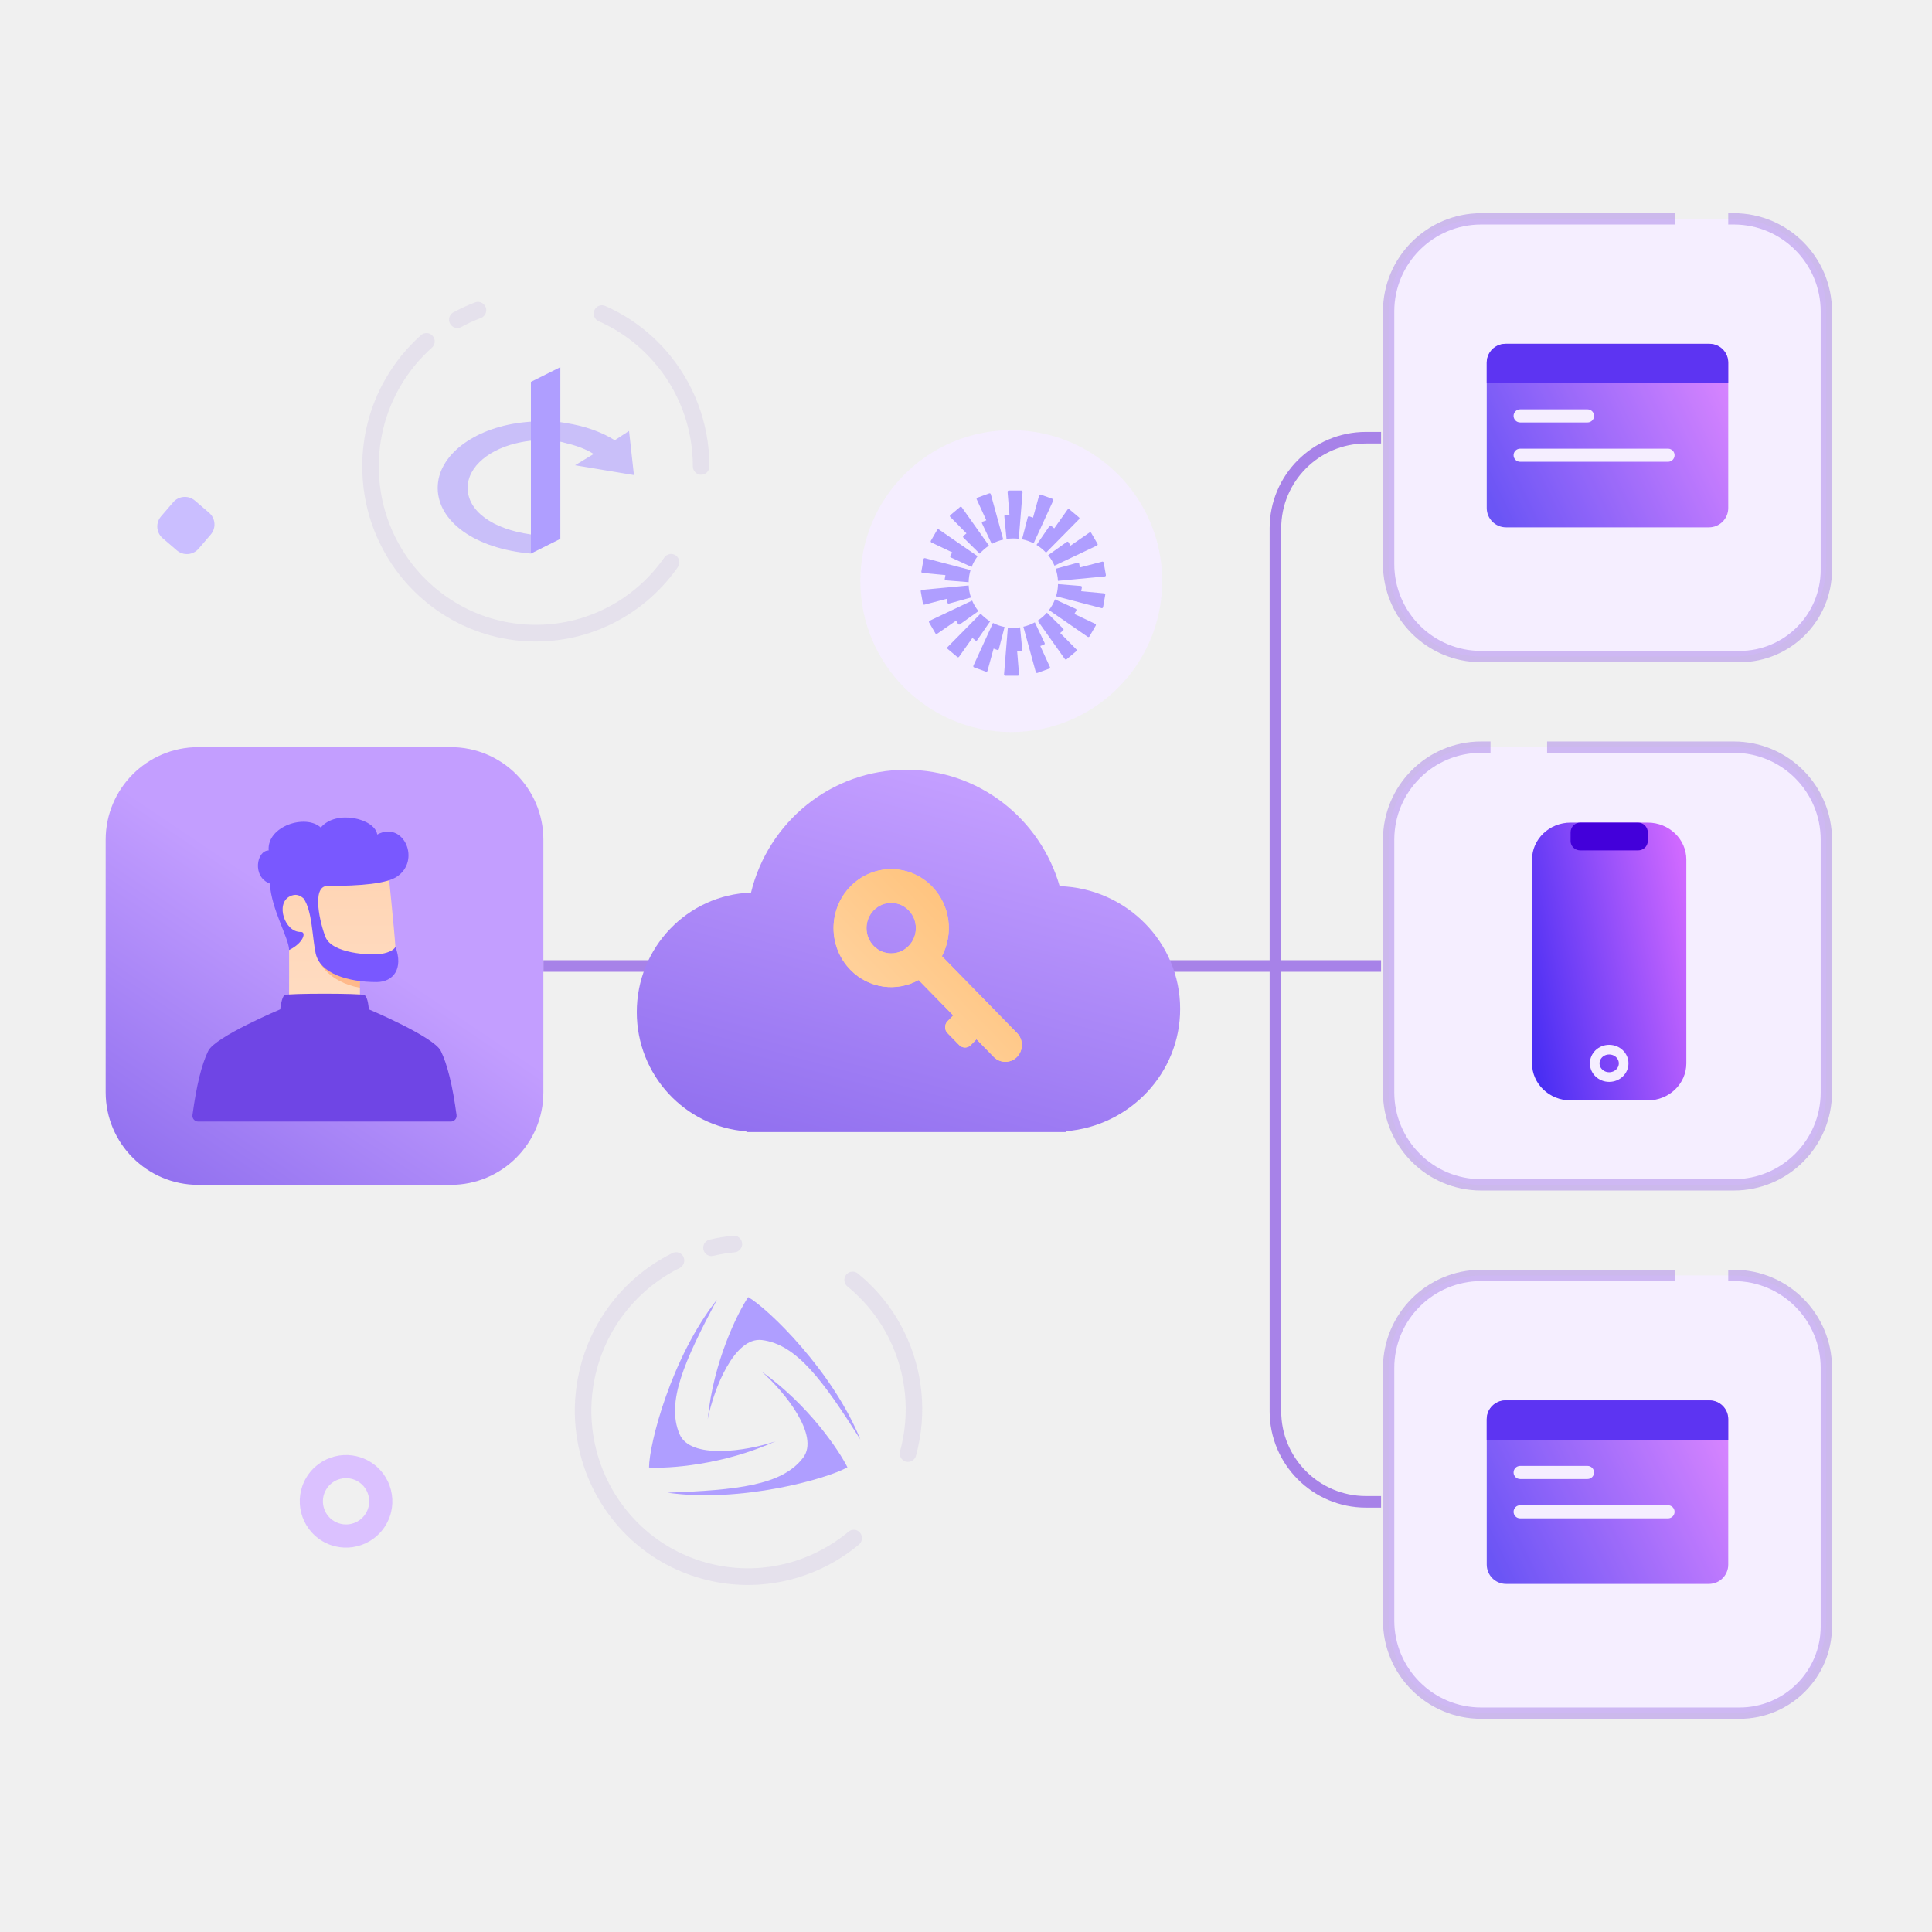
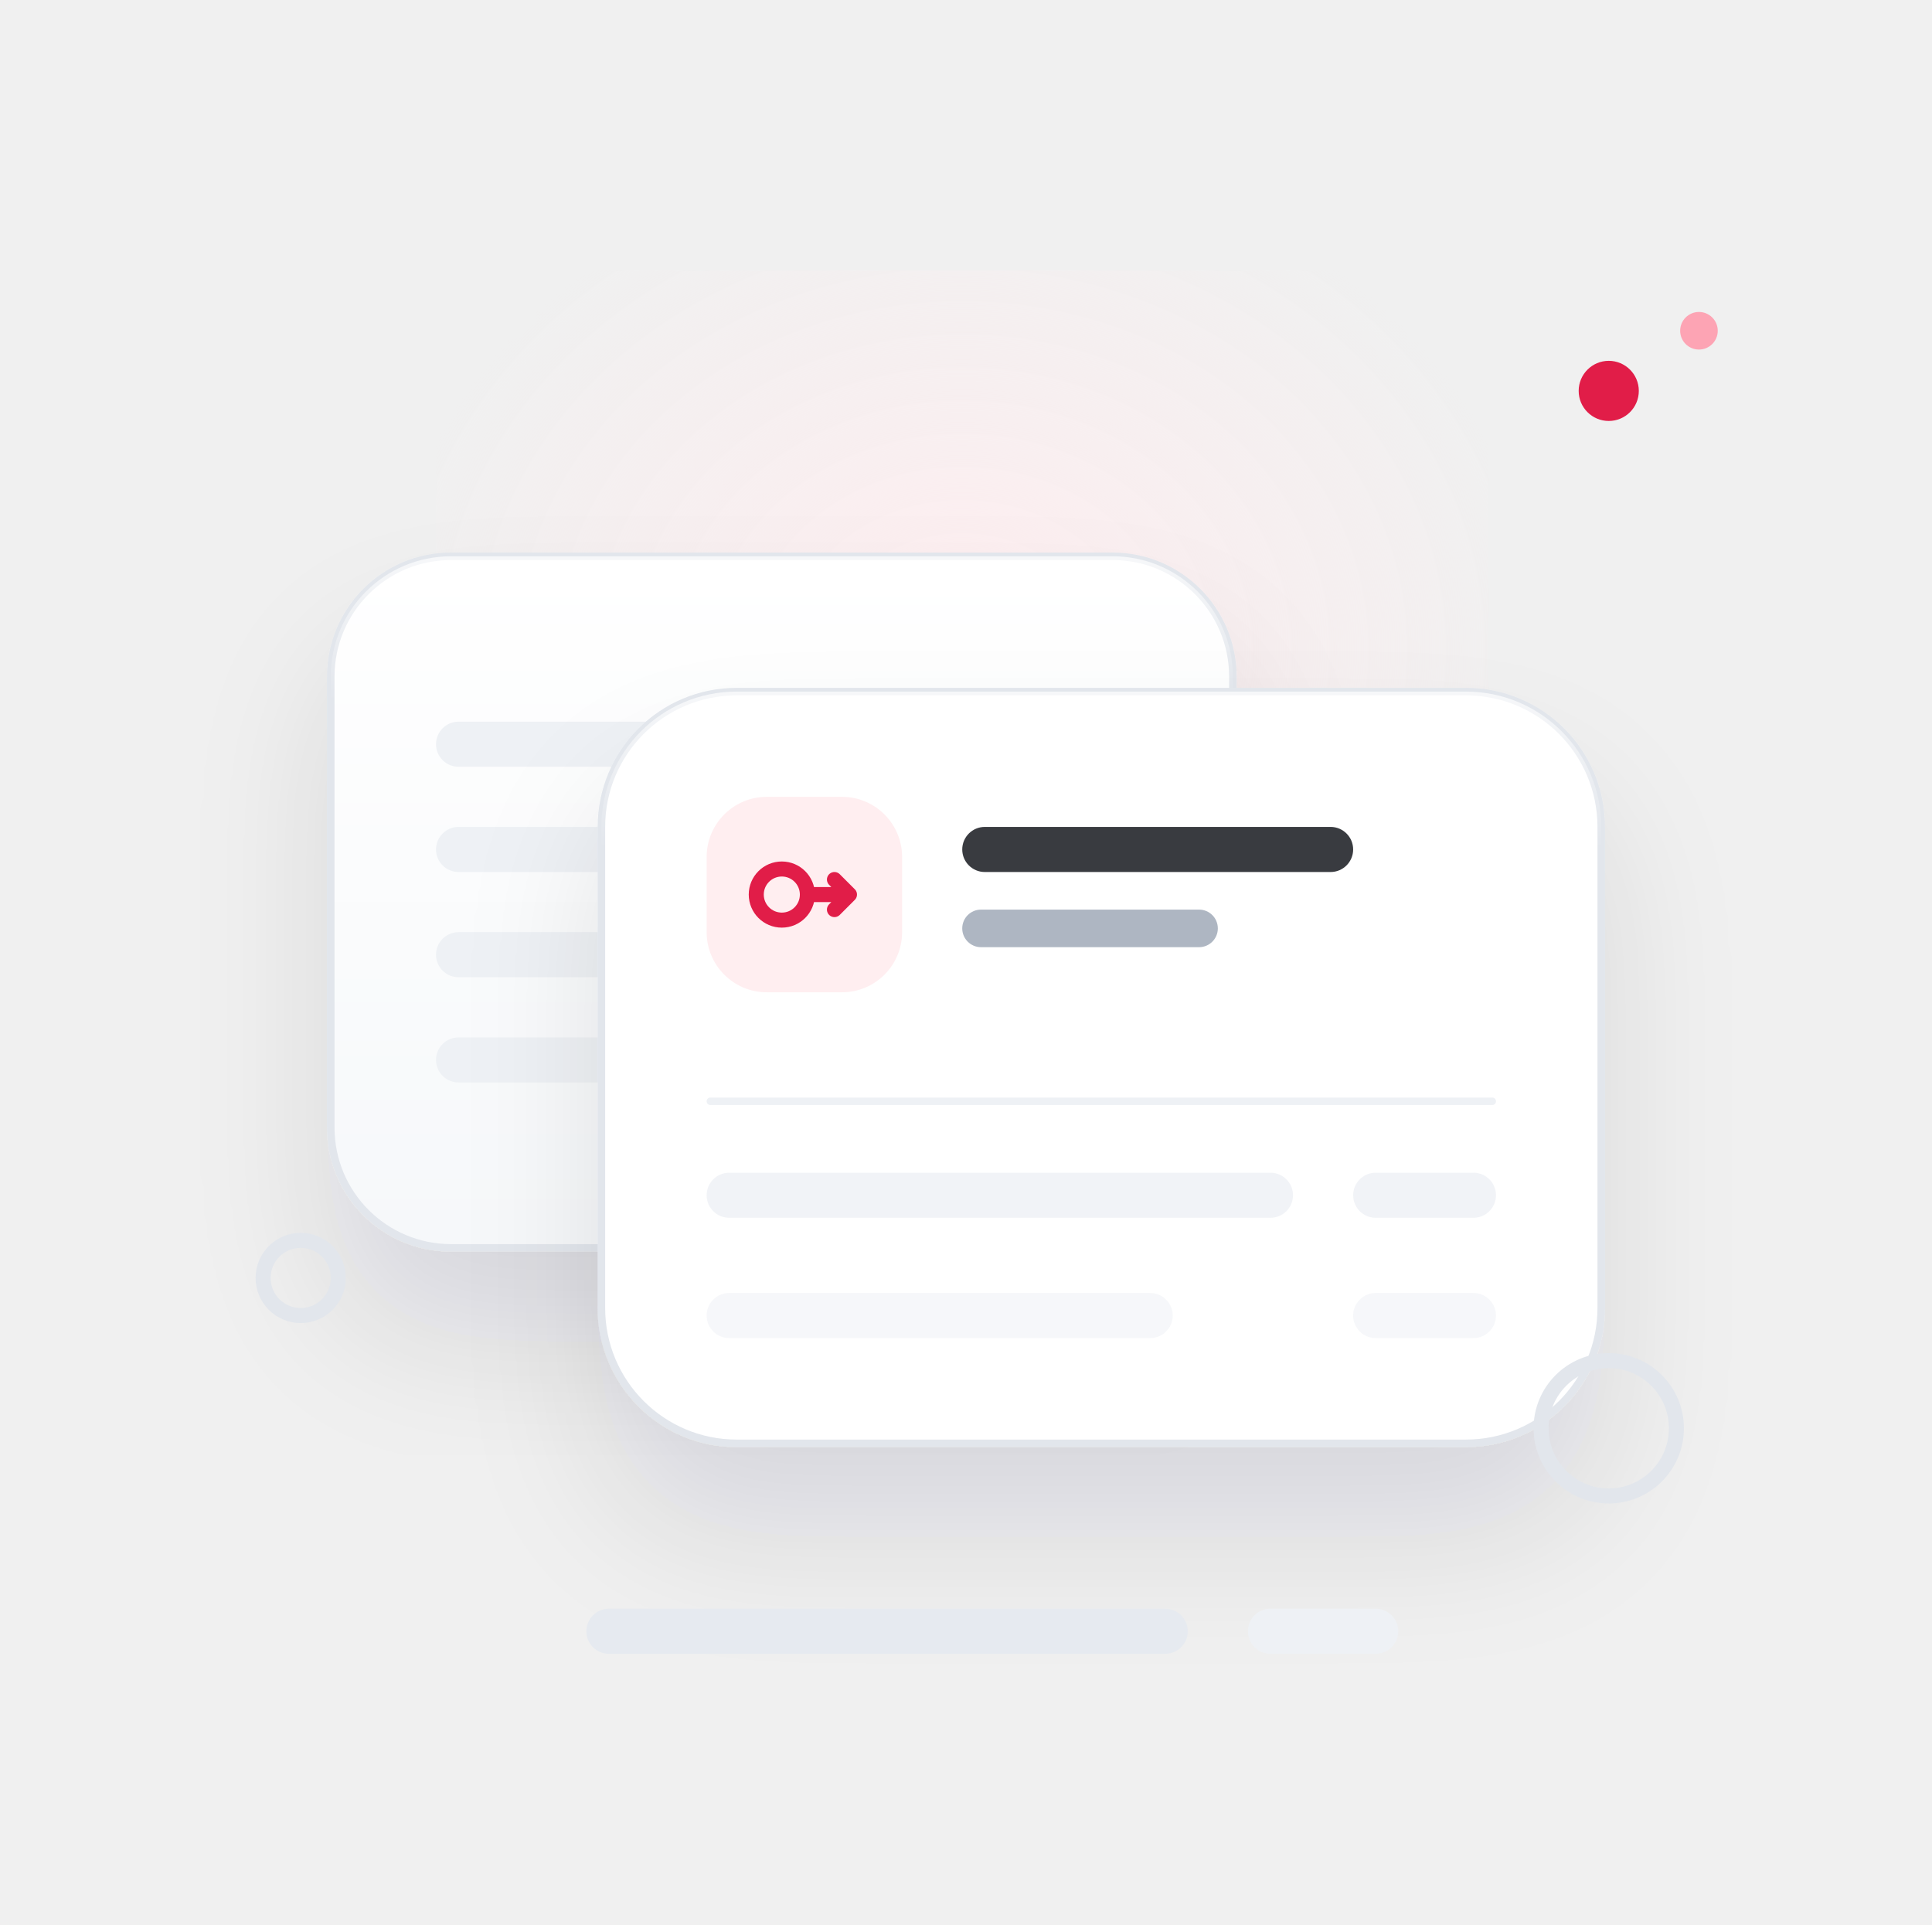
- <svg xmlns="http://www.w3.org/2000/svg" width="256" height="256" viewBox="0 0 256 256" fill="none">
-   <path fill-rule="evenodd" clip-rule="evenodd" d="M42.712 204.2C45.622 205.936 49.388 204.984 51.123 202.074C52.859 199.164 51.907 195.398 48.997 193.663C46.087 191.927 42.322 192.879 40.586 195.789C38.851 198.699 39.803 202.465 42.712 204.2ZM44.284 201.566C45.739 202.433 47.621 201.957 48.489 200.503C49.357 199.048 48.881 197.165 47.426 196.297C45.971 195.429 44.088 195.905 43.221 197.36C42.353 198.815 42.829 200.698 44.284 201.566Z" fill="#DBC1FF" />
-   <path d="M27.926 70.828C28.661 69.971 28.563 68.68 27.706 67.944L25.828 66.332C24.971 65.596 23.681 65.694 22.945 66.551L21.332 68.429C20.597 69.286 20.695 70.577 21.552 71.313L23.43 72.925C24.287 73.661 25.578 73.563 26.313 72.706L27.926 70.828Z" fill="#CABEFF" />
-   <path fill-rule="evenodd" clip-rule="evenodd" d="M168.233 70C168.233 62.949 173.949 57.233 181 57.233H183V58.767H181C174.796 58.767 169.767 63.796 169.767 70V187C169.767 193.204 174.796 198.233 181 198.233H183V199.767H181C173.949 199.767 168.233 194.051 168.233 187V70Z" fill="#A782E8" />
-   <path fill-rule="evenodd" clip-rule="evenodd" d="M153.999 127.233H182.999V128.767H153.999V127.233Z" fill="#A782E8" />
-   <path fill-rule="evenodd" clip-rule="evenodd" d="M72 127.233L86 127.233L86 128.767L72 128.767L72 127.233Z" fill="#A782E8" />
-   <path d="M14 111.269C14 104.493 19.493 99 26.269 99H59.731C66.507 99 72 104.493 72 111.269V144.731C72 151.507 66.507 157 59.731 157H26.269C19.493 157 14 151.507 14 144.731V111.269Z" fill="url(#paint0_linear_2731_87834)" />
-   <path d="M47.695 129.398V132.691C47.695 133.325 38.304 133.112 38.304 132.198C38.304 131.337 38.322 127.437 38.304 123.426C36.202 120.707 36.202 119.008 37.864 117.251C39.527 115.495 51.363 114.617 51.363 114.617C51.363 114.617 52.251 123.136 52.39 125.447C52.446 126.376 53.05 129.398 50.703 129.398H47.695Z" fill="url(#paint1_linear_2731_87834)" />
-   <g style="mix-blend-mode:multiply">
-     <path d="M47.692 129.113C45.781 128.905 43.933 128.303 42.267 127.346C42.267 127.346 43.441 130.126 47.692 130.881V129.113Z" fill="#FFD7B8" />
+ <svg xmlns="http://www.w3.org/2000/svg" width="257" height="256" viewBox="0 0 257 256" fill="none">
+   <defs>
+     <filter id="ssoconnectorempty_sf" x="-30%" y="-30%" width="160%" height="160%">
+       <feDropShadow dx="0" dy="2" stdDeviation="3" flood-color="#101828" flood-opacity="0.05" />
+       <feDropShadow dx="0" dy="12" stdDeviation="9" flood-color="#101828" flood-opacity="0.10" />
+     </filter>
+     <linearGradient id="ssoconnectorempty_glass" x1="0" y1="0" x2="0" y2="1">
+       <stop offset="0" stop-color="#ffffff" stop-opacity="0.7" />
+       <stop offset="0.42" stop-color="#ffffff" stop-opacity="0" />
+     </linearGradient>
+     <linearGradient id="ssoconnectorempty_surf" x1="0" y1="0" x2="0" y2="1">
+       <stop offset="0" stop-color="#ffffff" />
+       <stop offset="1" stop-color="#f6f8fa" />
+     </linearGradient>
+     <radialGradient id="ssoconnectorempty_rose" cx="50%" cy="42%" r="55%">
+       <stop offset="0" stop-color="#ffeef0" />
+       <stop offset="1" stop-color="#ffeef0" stop-opacity="0" />
+     </radialGradient>
+   </defs>
+   <rect x="58" y="36" width="140" height="120" fill="url(#ssoconnectorempty_rose)" />
+   <circle cx="214" cy="52" r="4" fill="#e11d48" />
+   <circle cx="226" cy="44" r="2.5" fill="#fda4b4" />
+   <g filter="url(#ssoconnectorempty_sf)">
+     <rect x="44" y="74" width="120" height="92" rx="16" fill="url(#ssoconnectorempty_surf)" stroke="#e2e6ec" />
  </g>
-   <path d="M58.406 139.246C59.275 141.007 59.972 143.842 60.496 147.749C60.558 148.207 60.2 148.612 59.738 148.612H26.263C25.801 148.612 25.442 148.207 25.504 147.749C26.029 143.841 26.726 141.007 27.594 139.246C28.522 137.364 37.131 133.742 37.131 133.742C37.131 133.742 37.303 132.086 37.718 131.849C38.134 131.611 47.787 131.612 48.282 131.849C48.777 132.086 48.869 133.741 48.869 133.741C48.869 133.741 57.48 137.368 58.406 139.246Z" fill="#6F45E5" />
-   <path d="M40.216 119.036C39.75 118.636 39.183 118.367 38.381 118.782C36.481 119.766 37.742 123.562 39.869 123.488C40.602 123.462 40.266 124.921 38.306 125.884C38.306 124.347 35.958 120.542 35.753 117.078C33.391 116.2 33.978 112.69 35.599 112.69C35.34 109.472 40.507 107.809 42.507 109.656C44.542 107.224 49.677 108.468 49.987 110.578C53.519 108.698 55.84 114.102 52.533 116.2C51.173 117.064 47.99 117.392 43.395 117.392C41.191 117.392 42.459 122.539 43.148 124.201C44.028 126.323 48.944 126.615 50.484 126.396C51.687 126.225 52.318 125.737 52.392 125.445C53.492 128.372 52.098 130.128 49.897 130.128C46.156 130.128 42.414 129.03 41.827 126.323C41.36 124.168 41.386 120.691 40.216 119.036Z" fill="#7958FF" />
-   <path fill-rule="evenodd" clip-rule="evenodd" d="M98.902 149.905C90.782 149.312 84.377 142.466 84.377 134.107C84.377 125.54 91.106 118.562 99.513 118.277C101.785 108.932 110.129 102 120.075 102C129.715 102 137.85 108.511 140.41 117.42C149.278 117.706 156.377 124.876 156.377 133.679C156.377 142.203 149.721 149.195 141.248 149.89V150H98.902V149.905Z" fill="url(#paint2_linear_2731_87834)" />
-   <path fill-rule="evenodd" clip-rule="evenodd" d="M120.401 125.349C119.123 126.657 117.051 126.657 115.773 125.349C114.495 124.041 114.495 121.921 115.773 120.613C117.051 119.305 119.123 119.305 120.401 120.613C121.679 121.921 121.679 124.041 120.401 125.349ZM112.687 128.507C115.133 131.01 118.826 131.459 121.72 129.856L126.306 134.549L125.555 135.317C125.129 135.753 125.129 136.46 125.555 136.896L127.098 138.474C127.524 138.91 128.214 138.91 128.64 138.474L129.391 137.706L131.675 140.043C132.527 140.915 133.909 140.915 134.761 140.043C135.613 139.171 135.613 137.757 134.761 136.885L124.806 126.699C126.372 123.738 125.933 119.959 123.487 117.456C120.504 114.404 115.669 114.404 112.687 117.456C109.705 120.508 109.705 125.455 112.687 128.507Z" fill="#FDCF90" />
-   <path fill-rule="evenodd" clip-rule="evenodd" d="M120.401 125.349C119.123 126.657 117.051 126.657 115.773 125.349C114.495 124.041 114.495 121.921 115.773 120.613C117.051 119.305 119.123 119.305 120.401 120.613C121.679 121.921 121.679 124.041 120.401 125.349ZM112.687 128.507C115.133 131.01 118.826 131.459 121.72 129.856L126.306 134.549L125.555 135.317C125.129 135.753 125.129 136.46 125.555 136.896L127.098 138.474C127.524 138.91 128.214 138.91 128.64 138.474L129.391 137.706L131.675 140.043C132.527 140.915 133.909 140.915 134.761 140.043C135.613 139.171 135.613 137.757 134.761 136.885L124.806 126.699C126.372 123.738 125.933 119.959 123.487 117.456C120.504 114.404 115.669 114.404 112.687 117.456C109.705 120.508 109.705 125.455 112.687 128.507Z" fill="url(#paint3_linear_2731_87834)" />
-   <path d="M184 41.269C184 34.493 189.493 29 196.269 29H229.731C236.507 29 242 34.493 242 41.269V74.731C242 81.507 236.507 87 229.731 87H196.269C189.493 87 184 81.507 184 74.731V41.269Z" fill="#F5EEFF" />
-   <path opacity="0.5" fill-rule="evenodd" clip-rule="evenodd" d="M196.269 29.75C189.907 29.75 184.75 34.907 184.75 41.269V74.731C184.75 81.093 189.907 86.25 196.269 86.25H230.5C236.437 86.25 241.25 81.437 241.25 75.5V41.269C241.25 34.907 236.093 29.75 229.731 29.75H229V28.25H229.731C236.921 28.25 242.75 34.079 242.75 41.269V75.5C242.75 82.266 237.265 87.75 230.5 87.75H196.269C189.079 87.75 183.25 81.921 183.25 74.731V41.269C183.25 34.079 189.079 28.25 196.269 28.25H222V29.75H196.269Z" fill="#A782E8" />
-   <path opacity="0.8" d="M197.001 48.116C197.001 46.702 198.147 45.556 199.561 45.556H226.441C227.855 45.556 229.001 46.702 229.001 48.116V67.316C229.001 68.73 227.855 69.876 226.441 69.876H199.561C198.147 69.876 197.001 68.73 197.001 67.316V48.116Z" fill="url(#paint4_linear_2731_87834)" />
-   <path d="M197.001 50.768H229.001V48.035C229.001 46.666 227.891 45.556 226.522 45.556H199.48C198.111 45.556 197.001 46.666 197.001 48.035V50.768Z" fill="#5D34F2" />
-   <path d="M200.557 55.109C200.557 54.629 200.946 54.24 201.425 54.24H210.355C210.834 54.24 211.223 54.629 211.223 55.109C211.223 55.589 210.834 55.977 210.355 55.977H201.425C200.946 55.977 200.557 55.589 200.557 55.109Z" fill="#F5EEFF" />
-   <path d="M200.557 60.322C200.557 59.842 200.946 59.453 201.425 59.453H221.021C221.501 59.453 221.89 59.842 221.89 60.322C221.89 60.801 221.501 61.19 221.021 61.19H201.425C200.946 61.19 200.557 60.801 200.557 60.322Z" fill="#F5EEFF" />
-   <path d="M184 181.269C184 174.493 189.493 169 196.269 169H229.731C236.507 169 242 174.493 242 181.269V214.731C242 221.507 236.507 227 229.731 227H196.269C189.493 227 184 221.507 184 214.731V181.269Z" fill="#F5EEFF" />
-   <path opacity="0.8" d="M197.001 188.116C197.001 186.702 198.147 185.556 199.561 185.556H226.441C227.855 185.556 229.001 186.702 229.001 188.116V207.316C229.001 208.73 227.855 209.876 226.441 209.876H199.561C198.147 209.876 197.001 208.73 197.001 207.316V188.116Z" fill="url(#paint5_linear_2731_87834)" />
-   <path d="M197.001 190.768H229.001V188.035C229.001 186.666 227.891 185.556 226.522 185.556H199.48C198.111 185.556 197.001 186.666 197.001 188.035V190.768Z" fill="#5D34F2" />
-   <path d="M200.557 195.109C200.557 194.629 200.946 194.24 201.425 194.24H210.355C210.834 194.24 211.223 194.629 211.223 195.109C211.223 195.589 210.834 195.977 210.355 195.977H201.425C200.946 195.977 200.557 195.589 200.557 195.109Z" fill="#F5EEFF" />
-   <path d="M200.557 200.322C200.557 199.842 200.946 199.453 201.425 199.453H221.021C221.501 199.453 221.89 199.842 221.89 200.322C221.89 200.801 221.501 201.19 221.021 201.19H201.425C200.946 201.19 200.557 200.801 200.557 200.322Z" fill="#F5EEFF" />
-   <path opacity="0.5" fill-rule="evenodd" clip-rule="evenodd" d="M196.269 169.75C189.907 169.75 184.75 174.907 184.75 181.269V214.731C184.75 221.093 189.907 226.25 196.269 226.25H230.5C236.437 226.25 241.25 221.437 241.25 215.5V181.269C241.25 174.907 236.093 169.75 229.731 169.75H229V168.25H229.731C236.921 168.25 242.75 174.079 242.75 181.269V215.5C242.75 222.265 237.265 227.75 230.5 227.75H196.269C189.079 227.75 183.25 221.921 183.25 214.731V181.269C183.25 174.079 189.079 168.25 196.269 168.25H222V169.75H196.269Z" fill="#A782E8" />
-   <path d="M184 111.269C184 104.493 189.493 99 196.269 99H229.731C236.507 99 242 104.493 242 111.269V144.731C242 151.507 236.507 157 229.731 157H196.269C189.493 157 184 151.507 184 144.731V111.269Z" fill="#F5EEFF" />
-   <path opacity="0.5" fill-rule="evenodd" clip-rule="evenodd" d="M196.269 99.75C189.907 99.75 184.75 104.907 184.75 111.269V144.731C184.75 151.093 189.907 156.25 196.269 156.25H229.731C236.093 156.25 241.25 151.093 241.25 144.731L241.25 111.269C241.25 104.907 236.093 99.75 229.731 99.75H205V98.25H229.731C236.921 98.25 242.75 104.079 242.75 111.269L242.75 144.731C242.75 151.921 236.921 157.75 229.731 157.75H196.269C189.079 157.75 183.25 151.921 183.25 144.731V111.269C183.25 104.079 189.079 98.25 196.269 98.25H197.5V99.75H196.269Z" fill="#A782E8" />
-   <path d="M203 113.908C203 111.197 205.289 109 208.112 109H218.336C221.16 109 223.448 111.197 223.448 113.908V140.9C223.448 143.61 221.16 145.807 218.336 145.807H208.112C205.289 145.807 203 143.61 203 140.9V113.908Z" fill="url(#paint6_linear_2731_87834)" />
-   <path d="M215.142 140.899C215.142 141.877 214.309 142.714 213.225 142.714C212.141 142.714 211.308 141.877 211.308 140.899C211.308 139.921 212.141 139.084 213.225 139.084C214.309 139.084 215.142 139.921 215.142 140.899Z" stroke="#F5EEFF" stroke-width="1.278" />
-   <path d="M208.112 110.278C208.112 109.572 208.684 109 209.39 109H217.058C217.764 109 218.337 109.572 218.337 110.278V111.454C218.337 112.131 217.764 112.681 217.058 112.681H209.39C208.684 112.681 208.112 112.131 208.112 111.454V110.278Z" fill="#4300DA" />
-   <path fill-rule="evenodd" clip-rule="evenodd" d="M64.359 40.718C64.571 41.29 64.283 41.926 63.717 42.139C62.819 42.478 61.95 42.877 61.116 43.332C60.584 43.622 59.92 43.422 59.632 42.886C59.344 42.349 59.542 41.679 60.074 41.389C60.997 40.886 61.957 40.444 62.95 40.07C63.517 39.857 64.148 40.147 64.359 40.718ZM78.758 41.11C79.001 40.551 79.646 40.296 80.2 40.54C83.3 41.906 86.043 43.94 88.25 46.462C91.828 50.55 94 55.923 94 61.805C94 62.415 93.51 62.909 92.905 62.909C92.3 62.909 91.809 62.415 91.809 61.805C91.809 56.482 89.846 51.624 86.607 47.924C84.609 45.64 82.127 43.8 79.323 42.564C78.769 42.32 78.516 41.669 78.758 41.11ZM57.332 44.506C57.732 44.963 57.689 45.661 57.236 46.065C55.55 47.566 54.106 49.338 52.974 51.312C52.042 52.936 51.321 54.697 50.846 56.557C50.418 58.233 50.191 59.991 50.191 61.805C50.191 64.194 50.586 66.488 51.314 68.625C51.751 69.91 52.309 71.138 52.974 72.297C54.863 75.591 57.616 78.32 60.919 80.168C63.904 81.839 67.34 82.791 71 82.791C74.66 82.791 78.096 81.839 81.082 80.168C83.842 78.623 86.219 76.463 88.028 73.871C88.376 73.372 89.06 73.253 89.554 73.604C90.049 73.955 90.168 74.644 89.819 75.143C87.82 78.006 85.196 80.392 82.144 82.1C78.842 83.948 75.041 85 71 85C66.959 85 63.158 83.948 59.856 82.1C56.206 80.057 53.166 77.043 51.078 73.403C50.343 72.122 49.726 70.764 49.242 69.343C48.437 66.978 48 64.442 48 61.805C48 59.804 48.251 57.861 48.725 56.007C49.25 53.949 50.048 52.001 51.078 50.206C52.33 48.024 53.924 46.066 55.786 44.409C56.24 44.005 56.932 44.048 57.332 44.506Z" fill="#E5E1EC" />
-   <g clip-path="url(#clip0_2731_87834)">
-     <path d="M83.999 62.951L83.349 57.101L81.463 58.336C79.709 57.231 77.499 56.451 75.028 56.061C75.028 56.061 73.793 55.801 72.168 55.801C70.543 55.801 69.049 55.996 69.049 55.996C62.743 56.776 57.998 60.351 57.998 64.641C57.998 69.061 62.873 72.701 70.349 73.351V70.816C65.213 70.101 61.964 67.696 61.964 64.641C61.964 61.781 64.954 59.376 69.049 58.596C69.049 58.596 72.234 57.881 75.028 58.726C76.394 59.051 77.629 59.506 78.668 60.156L76.198 61.651L83.999 62.951Z" fill="#AF9EFF" fill-opacity="0.6" />
-     <path d="M70.348 50.6V73.35L74.248 71.4V48.65L70.348 50.6Z" fill="#AF9EFF" />
+   <rect x="44" y="74" width="120" height="46" rx="16" fill="url(#ssoconnectorempty_glass)" />
+   <rect x="58" y="96" width="70" height="6" rx="3" fill="#eef1f5" />
+   <rect x="58" y="110" width="92" height="6" rx="3" fill="#eef1f5" />
+   <rect x="58" y="124" width="54" height="6" rx="3" fill="#eef1f5" />
+   <rect x="58" y="138" width="80" height="6" rx="3" fill="#eef1f5" />
+   <g filter="url(#ssoconnectorempty_sf)">
+     <rect x="80" y="92" width="133" height="100" rx="18" fill="#ffffff" stroke="#e2e6ec" />
  </g>
-   <path d="M154 77C154 88.046 145.046 97 134 97C122.954 97 114 88.046 114 77C114 65.954 122.954 57 134 57C145.046 57 154 65.954 154 77Z" fill="#F5EEFF" />
-   <g clip-path="url(#clip1_2731_87834)">
-     <path fill-rule="evenodd" clip-rule="evenodd" d="M135.498 65.174L134.995 71.389C134.757 71.361 134.516 71.345 134.269 71.345C133.963 71.345 133.662 71.368 133.368 71.413L133.081 68.399C133.072 68.306 133.147 68.223 133.242 68.224H133.757L133.508 65.174C133.5 65.08 133.574 65 133.668 65H135.336C135.43 65 135.503 65.08 135.496 65.174H135.498ZM131.287 65.483C131.263 65.392 131.166 65.342 131.077 65.374L129.509 65.945C129.42 65.977 129.379 66.079 129.418 66.164L130.693 68.945L130.209 69.12C130.12 69.152 130.077 69.254 130.118 69.341L131.417 72.075C131.888 71.815 132.399 71.62 132.938 71.497L131.287 65.483ZM127.437 67.214L131.046 72.298C130.588 72.596 130.175 72.955 129.816 73.364L127.658 71.238C127.59 71.171 127.595 71.061 127.667 71L128.062 70.67L125.913 68.493C125.847 68.426 125.853 68.318 125.925 68.257L127.202 67.184C127.274 67.123 127.383 67.137 127.437 67.214ZM124.41 70.157C124.333 70.105 124.227 70.129 124.179 70.209L123.345 71.654C123.298 71.736 123.331 71.84 123.415 71.88L126.179 73.191L125.921 73.636C125.873 73.719 125.906 73.824 125.993 73.863L128.747 75.122C128.947 74.609 129.213 74.132 129.539 73.701L124.41 70.157ZM122.374 74.086C122.39 73.993 122.481 73.934 122.573 73.958L128.604 75.533C128.449 76.043 128.361 76.582 128.349 77.14L125.329 76.897C125.234 76.89 125.167 76.802 125.183 76.709L125.274 76.202L122.229 75.917C122.136 75.908 122.07 75.821 122.086 75.728L122.375 74.085L122.374 74.086ZM122.146 78.159C122.052 78.169 121.986 78.255 122.003 78.348L122.292 79.992C122.309 80.084 122.401 80.143 122.491 80.12L125.45 79.346L125.539 79.852C125.556 79.946 125.649 80.005 125.74 79.979L128.659 79.173C128.487 78.667 128.381 78.132 128.353 77.575L122.146 78.159ZM123.111 82.479C123.064 82.397 123.096 82.293 123.181 82.253L128.813 79.582C129.027 80.088 129.311 80.557 129.65 80.977L127.182 82.733C127.104 82.789 126.996 82.764 126.95 82.683L126.693 82.236L124.177 83.976C124.1 84.029 123.994 84.005 123.946 83.924L123.111 82.479ZM129.935 81.307L125.554 85.745C125.488 85.812 125.493 85.92 125.565 85.981L126.843 87.053C126.916 87.114 127.024 87.1 127.079 87.023L128.848 84.528L129.242 84.86C129.314 84.921 129.424 84.907 129.478 84.828L131.196 82.336C130.73 82.052 130.306 81.704 129.935 81.307ZM129.07 88.432C128.981 88.4 128.94 88.299 128.979 88.213L131.577 82.544C132.055 82.789 132.571 82.971 133.113 83.079L132.351 86.009C132.328 86.101 132.23 86.152 132.141 86.119L131.657 85.942L130.847 88.892C130.822 88.983 130.725 89.032 130.637 89L129.068 88.43L129.07 88.432ZM133.544 83.148L133.041 89.364C133.034 89.458 133.107 89.538 133.201 89.538H134.869C134.963 89.538 135.037 89.458 135.029 89.364L134.781 86.315H135.295C135.39 86.316 135.464 86.235 135.456 86.14L135.169 83.126C134.875 83.17 134.574 83.194 134.268 83.194C134.023 83.194 133.781 83.177 133.543 83.149L133.544 83.148ZM139.561 66.324C139.6 66.238 139.558 66.138 139.47 66.105L137.902 65.535C137.814 65.503 137.716 65.553 137.691 65.643L136.881 68.593L136.397 68.416C136.309 68.383 136.211 68.434 136.187 68.526L135.425 71.457C135.967 71.564 136.483 71.746 136.961 71.991L139.561 66.323V66.324ZM142.985 68.794L138.604 73.232C138.234 72.834 137.81 72.487 137.343 72.202L139.061 69.71C139.114 69.633 139.225 69.617 139.297 69.679L139.691 70.011L141.46 67.516C141.515 67.439 141.623 67.425 141.695 67.486L142.973 68.558C143.046 68.619 143.051 68.728 142.985 68.794ZM145.357 72.287C145.443 72.246 145.475 72.142 145.427 72.061L144.592 70.615C144.545 70.534 144.439 70.51 144.361 70.564L141.846 72.303L141.589 71.856C141.541 71.774 141.433 71.75 141.357 71.806L138.888 73.562C139.228 73.984 139.511 74.452 139.726 74.957L145.357 72.287ZM146.246 74.549L146.536 76.192C146.552 76.286 146.485 76.373 146.393 76.381L140.186 76.963C140.158 76.407 140.051 75.871 139.879 75.365L142.798 74.56C142.889 74.534 142.983 74.594 142.999 74.687L143.087 75.193L146.046 74.42C146.137 74.396 146.229 74.455 146.245 74.548L146.246 74.549ZM145.966 80.581C146.056 80.605 146.148 80.546 146.165 80.454L146.453 78.81C146.47 78.717 146.403 78.631 146.31 78.621L143.265 78.336L143.356 77.829C143.373 77.736 143.306 77.649 143.211 77.641L140.191 77.398C140.178 77.957 140.091 78.496 139.935 79.006L145.967 80.58L145.966 80.581ZM144.359 84.331C144.312 84.412 144.206 84.436 144.128 84.383L138.998 80.839C139.324 80.408 139.591 79.931 139.79 79.418L142.544 80.678C142.63 80.718 142.664 80.824 142.616 80.905L142.357 81.35L145.121 82.661C145.206 82.701 145.239 82.805 145.191 82.887L144.357 84.332L144.359 84.331ZM137.492 82.241L141.101 87.326C141.156 87.403 141.263 87.417 141.336 87.356L142.614 86.283C142.686 86.222 142.691 86.113 142.625 86.047L140.476 83.871L140.871 83.54C140.943 83.48 140.948 83.369 140.88 83.303L138.722 81.177C138.364 81.586 137.95 81.944 137.492 82.242V82.241ZM137.461 89.165C137.374 89.197 137.276 89.147 137.251 89.057L135.599 83.043C136.139 82.92 136.649 82.724 137.12 82.465L138.419 85.2C138.46 85.285 138.418 85.388 138.329 85.42L137.844 85.595L139.119 88.376C139.159 88.462 139.116 88.562 139.029 88.595L137.46 89.166L137.461 89.165Z" fill="#AF9EFF" />
+   <rect x="80" y="92" width="133" height="50" rx="18" fill="url(#ssoconnectorempty_glass)" />
+   <rect x="94" y="106" width="26" height="26" rx="8" fill="#ffeef0" />
+   <circle cx="104" cy="119" r="3.4" fill="none" stroke="#e11d48" stroke-width="2" />
+   <path d="M108 119h5M113 119l-2-2M113 119l-2 2" stroke="#e11d48" stroke-width="2" stroke-linecap="round" stroke-linejoin="round" />
+   <rect x="128" y="110" width="52" height="6" rx="3" fill="#0e1116" fill-opacity="0.82" />
+   <rect x="128" y="121" width="34" height="5" rx="2.5" fill="#aeb6c2" />
+   <rect x="94" y="146" width="105" height="1" rx="0.5" fill="#eef1f5" />
+   <g opacity="0.9">
+     <rect x="94" y="156" width="78" height="6" rx="3" fill="#f0f2f6" />
+     <rect x="180" y="156" width="19" height="6" rx="3" fill="#f0f2f6" />
  </g>
-   <path d="M86.001 194.449C86.001 191.374 88.934 179.902 94.999 172.215C90.718 180.296 88.227 185.768 90.044 190.034C91.471 193.385 98.804 192.32 102.768 190.98C95.712 194.173 88.471 194.607 86.001 194.449Z" fill="#AF9EFF" />
-   <path d="M99.138 171.875C101.816 173.412 110.339 181.675 114.001 190.742C109.104 183.014 105.584 178.133 100.961 177.565C97.33 177.119 94.59 183.967 93.775 188.051C94.522 180.377 97.765 173.924 99.138 171.875Z" fill="#AF9EFF" />
-   <path d="M112.288 194.422C109.61 195.959 98.153 199.169 88.427 197.789C97.605 197.435 103.615 196.844 106.421 193.147C108.626 190.243 104.032 184.459 100.883 181.715C107.192 186.195 111.19 192.215 112.288 194.422Z" fill="#AF9EFF" />
-   <path fill-rule="evenodd" clip-rule="evenodd" d="M98.337 164.738C98.39 165.345 97.945 165.883 97.342 165.94C96.387 166.029 95.444 166.185 94.519 166.404C93.93 166.544 93.341 166.176 93.205 165.583C93.069 164.989 93.437 164.395 94.027 164.255C95.049 164.013 96.092 163.841 97.148 163.741C97.751 163.685 98.283 164.131 98.337 164.738ZM112.123 168.912C112.504 168.437 113.194 168.361 113.664 168.742C116.295 170.877 118.404 173.563 119.868 176.577C122.241 181.464 122.92 187.219 121.37 192.893C121.209 193.481 120.606 193.829 120.022 193.67C119.439 193.51 119.096 192.904 119.257 192.315C120.66 187.181 120.047 181.977 117.898 177.554C116.573 174.825 114.663 172.395 112.285 170.464C111.815 170.082 111.742 169.387 112.123 168.912ZM90.56 166.539C90.825 167.086 90.6 167.748 90.056 168.018C88.034 169.021 86.174 170.35 84.561 171.956C83.235 173.277 82.074 174.785 81.126 176.454C80.271 177.958 79.588 179.594 79.11 181.343C78.48 183.648 78.257 185.965 78.396 188.219C78.479 189.573 78.693 190.905 79.029 192.198C79.983 195.874 81.919 199.232 84.617 201.885C87.057 204.284 90.12 206.108 93.651 207.073C97.181 208.038 100.746 208.026 104.067 207.201C107.137 206.439 109.999 204.981 112.428 202.958C112.895 202.569 113.586 202.633 113.971 203.102C114.355 203.572 114.288 204.268 113.821 204.657C111.138 206.892 107.976 208.502 104.583 209.345C100.91 210.257 96.966 210.269 93.068 209.204C89.17 208.139 85.781 206.122 83.083 203.469C80.101 200.536 77.963 196.827 76.908 192.765C76.537 191.336 76.3 189.863 76.208 188.365C76.055 185.871 76.302 183.309 76.997 180.766C77.525 178.836 78.279 177.028 79.225 175.364C80.274 173.517 81.557 171.849 83.024 170.389C84.807 168.614 86.861 167.146 89.094 166.038C89.638 165.768 90.294 165.992 90.56 166.539Z" fill="#E5E1EC" />
-   <defs>
-     <linearGradient id="paint0_linear_2731_87834" x1="43" y1="122.304" x2="19.686" y2="157" gradientUnits="userSpaceOnUse">
-       <stop stop-color="#C39EFF" />
-       <stop offset="1" stop-color="#906FEF" />
-     </linearGradient>
-     <linearGradient id="paint1_linear_2731_87834" x1="44.584" y1="114.617" x2="44.584" y2="133.055" gradientUnits="userSpaceOnUse">
-       <stop stop-color="#FFD4B3" />
-       <stop offset="1" stop-color="#FFDCC2" />
-     </linearGradient>
-     <linearGradient id="paint2_linear_2731_87834" x1="120.377" y1="102" x2="106.437" y2="154.02" gradientUnits="userSpaceOnUse">
-       <stop stop-color="#C39EFF" />
-       <stop offset="1" stop-color="#906FEF" />
-     </linearGradient>
-     <linearGradient id="paint3_linear_2731_87834" x1="117.831" y1="132.612" x2="129.398" y2="121.307" gradientUnits="userSpaceOnUse">
-       <stop stop-color="#FFD099" />
-       <stop offset="1" stop-color="#FFC37D" />
-     </linearGradient>
-     <linearGradient id="paint4_linear_2731_87834" x1="194.372" y1="59.489" x2="225.817" y2="44.213" gradientUnits="userSpaceOnUse">
-       <stop stop-color="#492EF3" />
-       <stop offset="1" stop-color="#CF69FF" />
-     </linearGradient>
-     <linearGradient id="paint5_linear_2731_87834" x1="194.372" y1="199.489" x2="225.817" y2="184.213" gradientUnits="userSpaceOnUse">
-       <stop stop-color="#492EF3" />
-       <stop offset="1" stop-color="#CF69FF" />
-     </linearGradient>
-     <linearGradient id="paint6_linear_2731_87834" x1="201.32" y1="130.087" x2="225.153" y2="125.199" gradientUnits="userSpaceOnUse">
-       <stop stop-color="#492EF3" />
-       <stop offset="1" stop-color="#CF69FF" />
-     </linearGradient>
-     <clipPath id="clip0_2731_87834">
-       <rect width="26" height="26" fill="white" transform="translate(58 48)" />
-     </clipPath>
-     <clipPath id="clip1_2731_87834">
-       <rect width="24.538" height="24.538" fill="white" transform="translate(122 65)" />
-     </clipPath>
-   </defs>
+   <g opacity="0.6">
+     <rect x="94" y="172" width="62" height="6" rx="3" fill="#f0f2f6" />
+     <rect x="180" y="172" width="19" height="6" rx="3" fill="#f0f2f6" />
+   </g>
+   <rect x="78" y="214" width="80" height="6" rx="3" fill="#e6eaf0" />
+   <rect x="166" y="214" width="20" height="6" rx="3" fill="#eef1f5" />
+   <circle cx="214" cy="190" r="9" fill="none" stroke="#e2e6ec" stroke-width="2" />
+   <circle cx="40" cy="170" r="5" fill="none" stroke="#e2e6ec" stroke-width="2" />
</svg>
